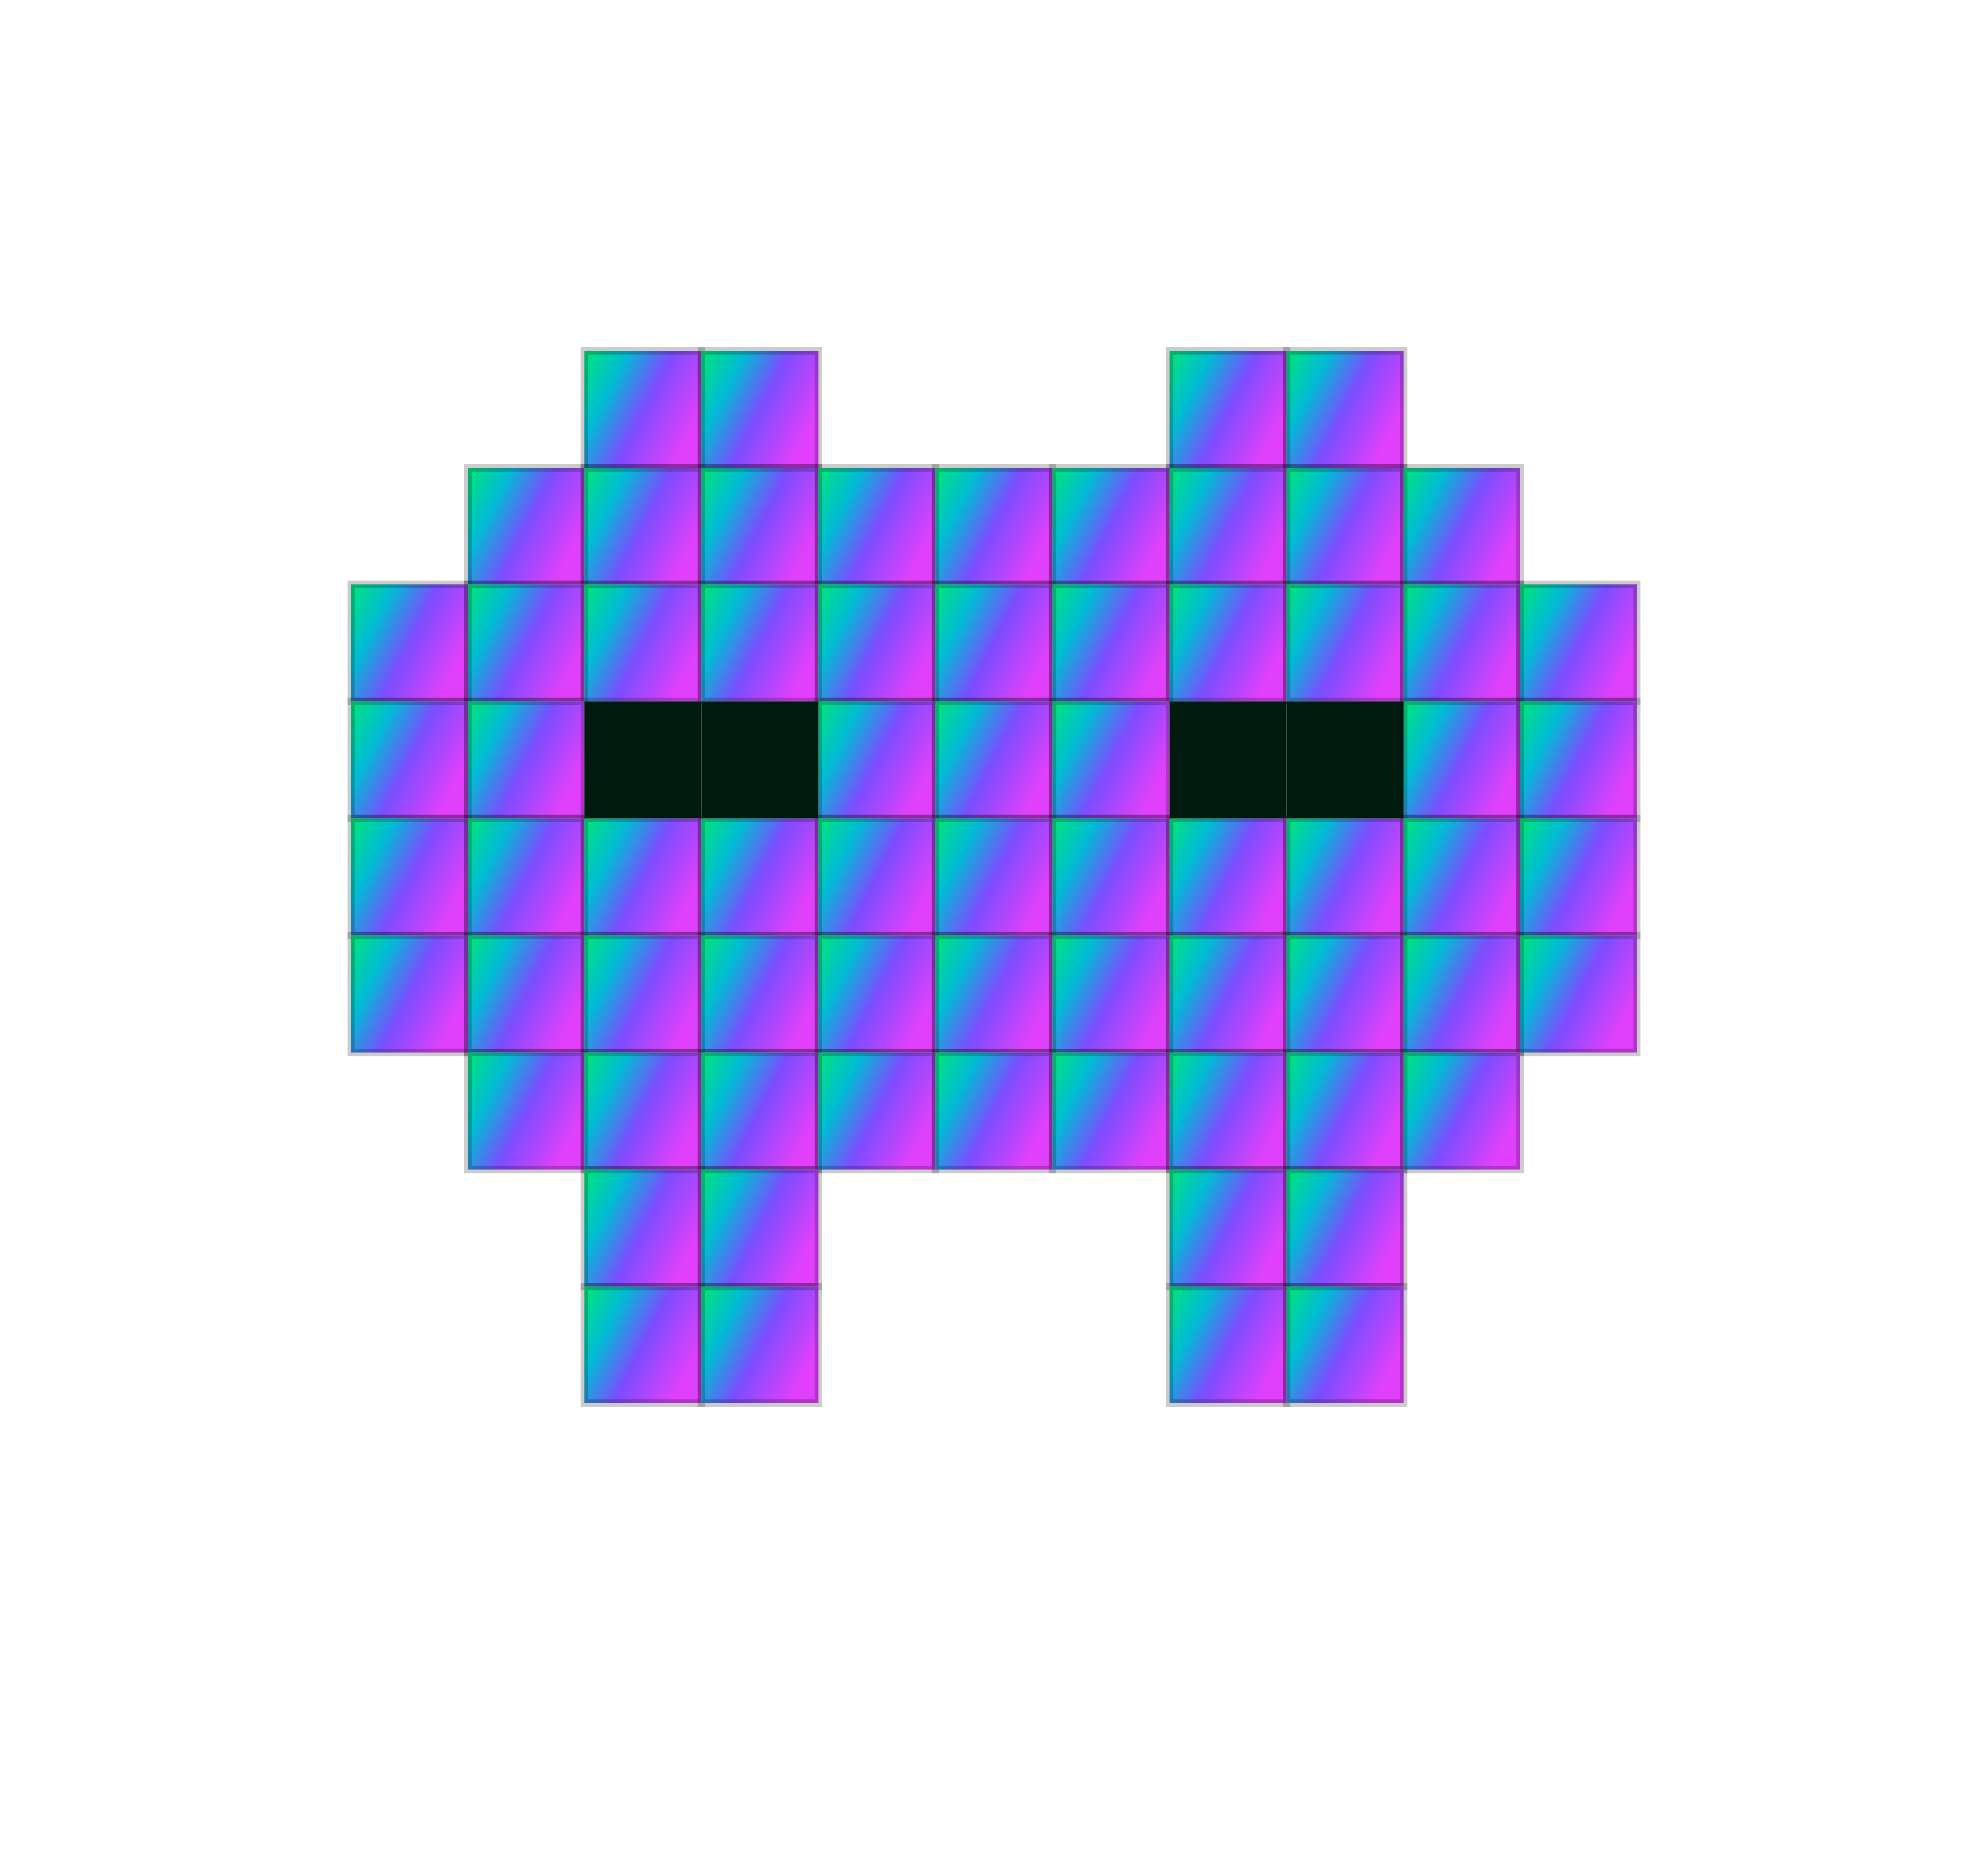
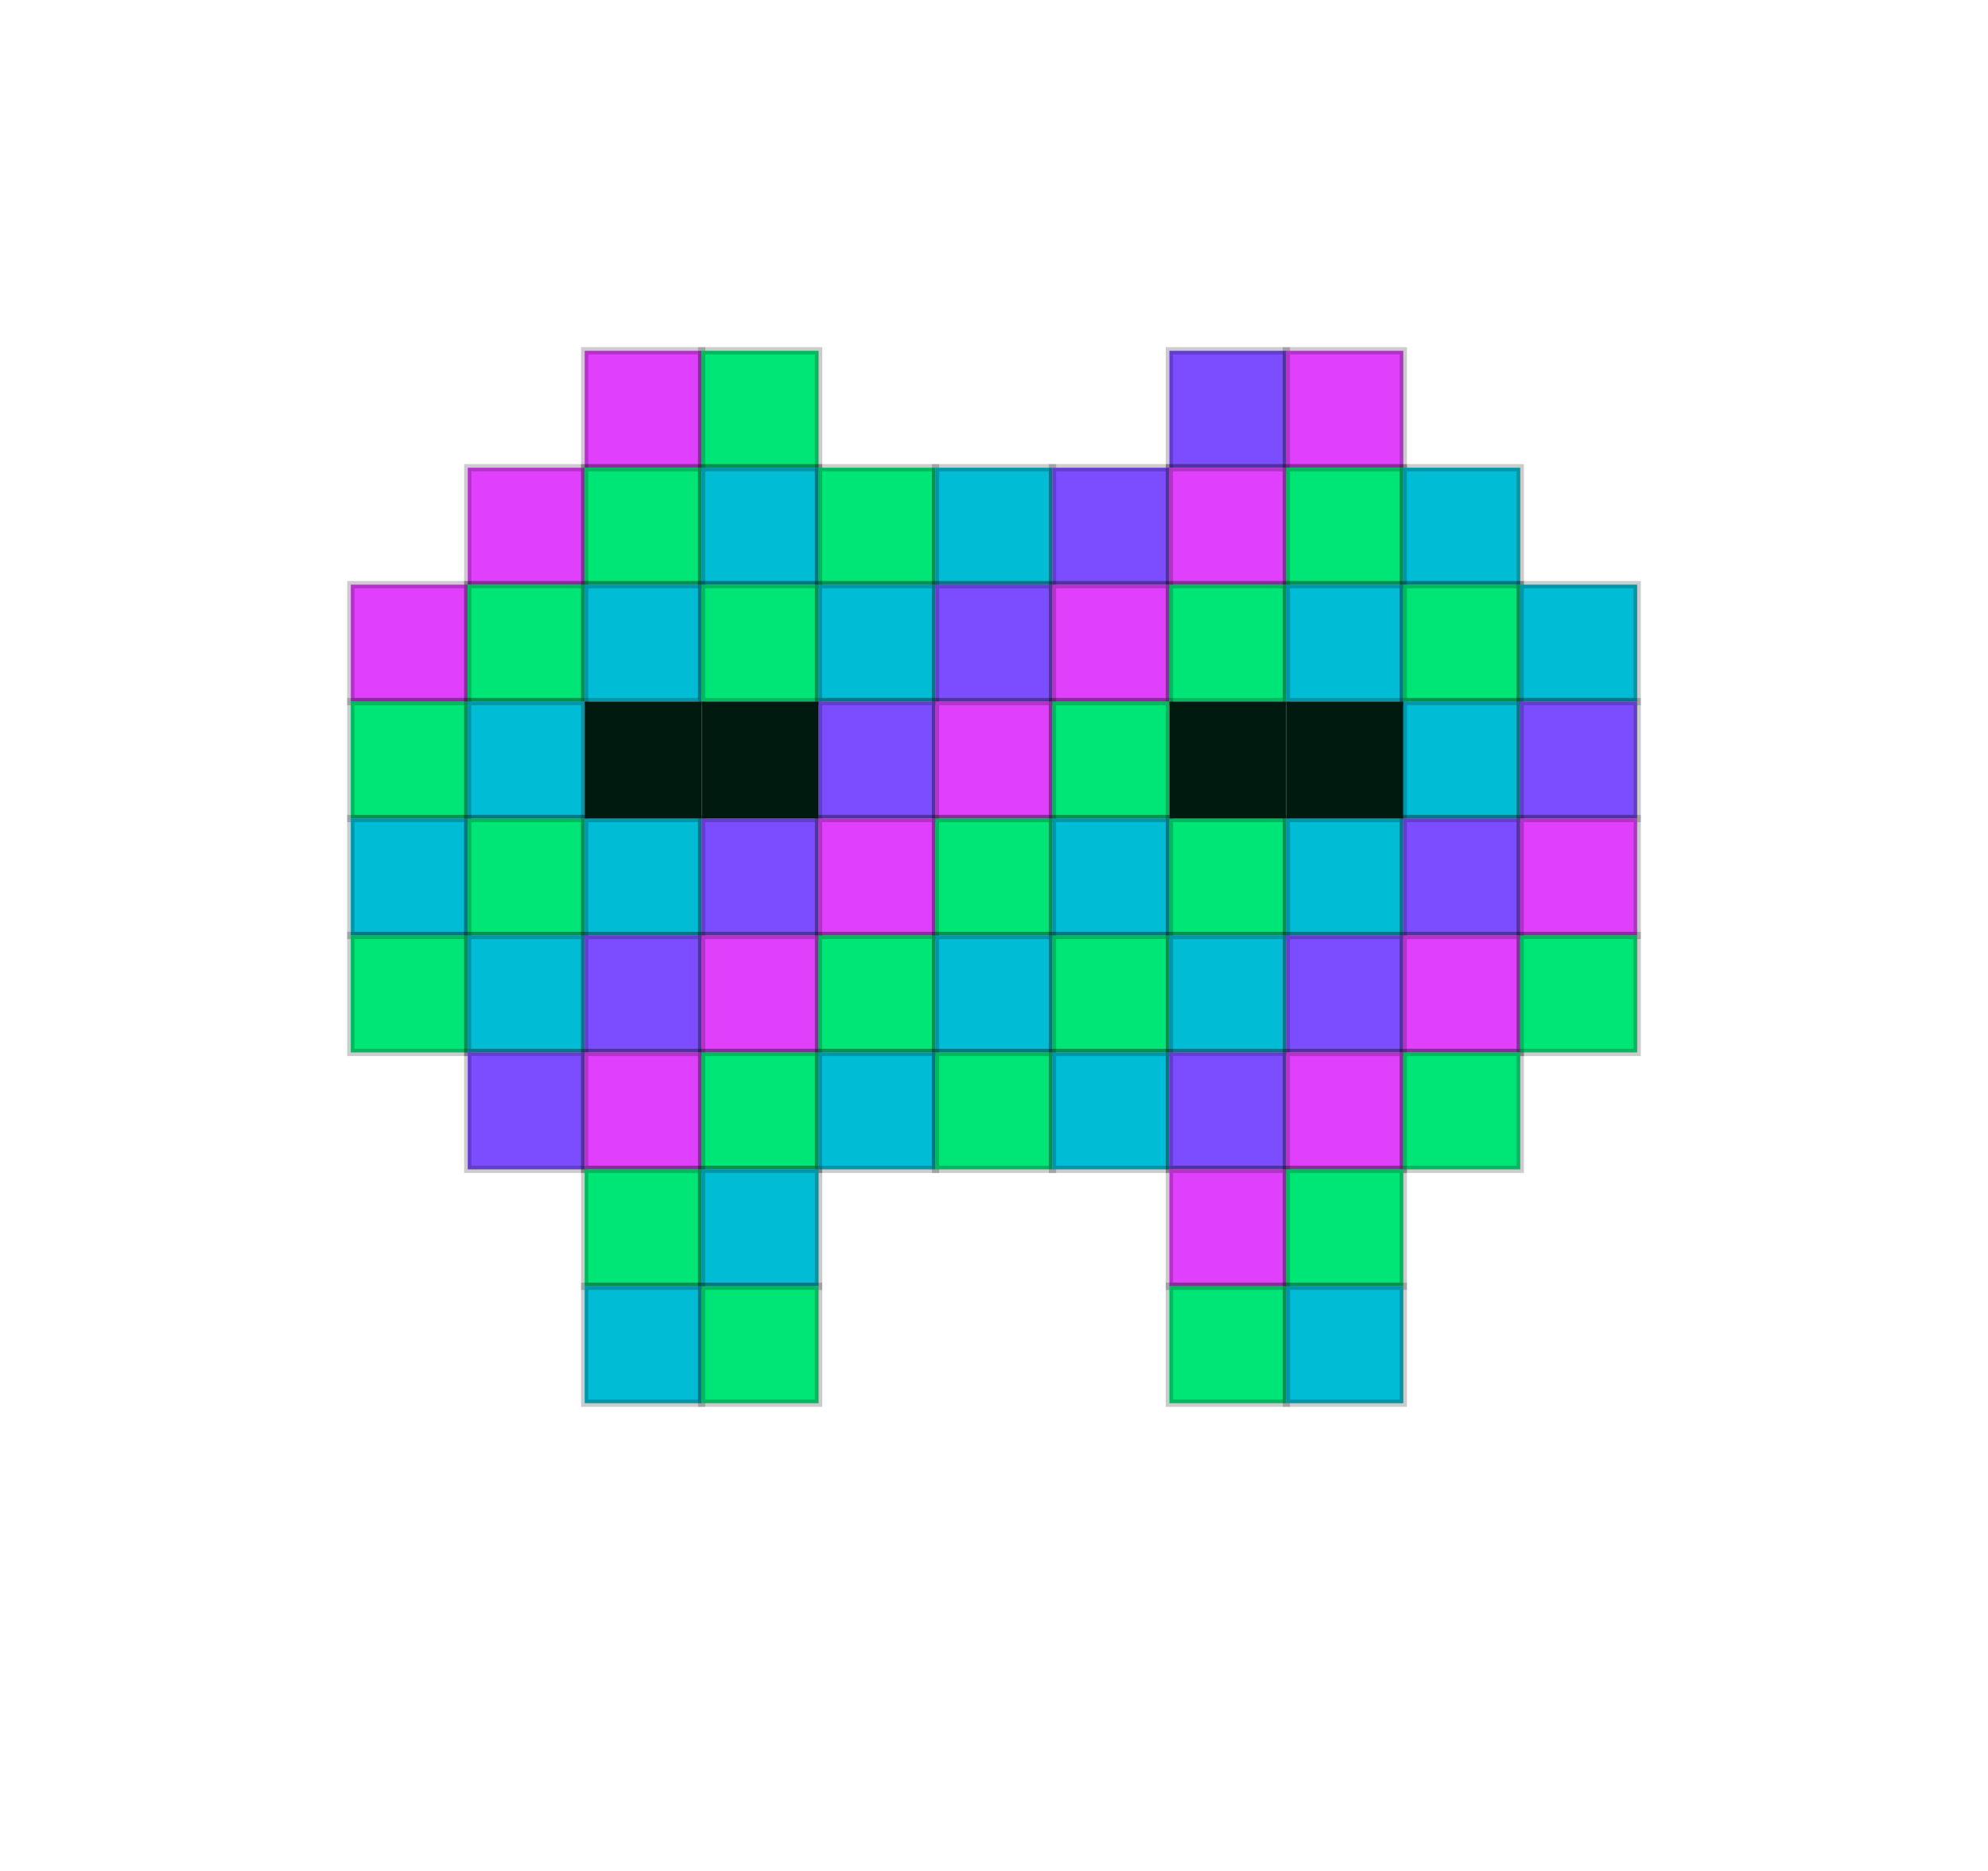
<svg xmlns="http://www.w3.org/2000/svg" viewBox="0 0 136 128" width="136" height="128">
-   <defs>
-     <linearGradient id="ar" x1="0" y1="0" x2="1" y2="0.5">
-       <stop offset="0%" stop-color="#00e676">
-         <animate attributeName="stop-color" values="#00e676;#00bcd4;#7c4dff;#00e676" dur="3s" repeatCount="indefinite" />
-       </stop>
-       <stop offset="30%" stop-color="#00bcd4">
-         <animate attributeName="stop-color" values="#00bcd4;#7c4dff;#e040fb;#00bcd4" dur="3s" repeatCount="indefinite" />
-       </stop>
-       <stop offset="60%" stop-color="#7c4dff">
-         <animate attributeName="stop-color" values="#7c4dff;#e040fb;#00e676;#7c4dff" dur="3s" repeatCount="indefinite" />
-       </stop>
-       <stop offset="100%" stop-color="#e040fb">
-         <animate attributeName="stop-color" values="#e040fb;#00e676;#00bcd4;#e040fb" dur="3s" repeatCount="indefinite" />
-       </stop>
-     </linearGradient>
-   </defs>
  <g transform="translate(68,56)">
    <g id="mascot">
      <animateTransform attributeName="transform" type="scale" values="1;1.015;1" dur="3s" repeatCount="indefinite" />
      <g transform="translate(-68,-56)">
        <g id="body">
-           <rect x="40" y="24" width="8" height="8" fill="url(#ar)" stroke="#000" stroke-opacity="0.2" stroke-width="0.5" />
-           <rect x="48" y="24" width="8" height="8" fill="url(#ar)" stroke="#000" stroke-opacity="0.2" stroke-width="0.5" />
-           <rect x="80" y="24" width="8" height="8" fill="url(#ar)" stroke="#000" stroke-opacity="0.2" stroke-width="0.5" />
-           <rect x="88" y="24" width="8" height="8" fill="url(#ar)" stroke="#000" stroke-opacity="0.2" stroke-width="0.5" />
-           <rect x="32" y="32" width="8" height="8" fill="url(#ar)" stroke="#000" stroke-opacity="0.2" stroke-width="0.5" />
-           <rect x="40" y="32" width="8" height="8" fill="url(#ar)" stroke="#000" stroke-opacity="0.2" stroke-width="0.5" />
-           <rect x="48" y="32" width="8" height="8" fill="url(#ar)" stroke="#000" stroke-opacity="0.2" stroke-width="0.5" />
-           <rect x="56" y="32" width="8" height="8" fill="url(#ar)" stroke="#000" stroke-opacity="0.2" stroke-width="0.5" />
-           <rect x="64" y="32" width="8" height="8" fill="url(#ar)" stroke="#000" stroke-opacity="0.2" stroke-width="0.5" />
-           <rect x="72" y="32" width="8" height="8" fill="url(#ar)" stroke="#000" stroke-opacity="0.2" stroke-width="0.5" />
-           <rect x="80" y="32" width="8" height="8" fill="url(#ar)" stroke="#000" stroke-opacity="0.2" stroke-width="0.5" />
-           <rect x="88" y="32" width="8" height="8" fill="url(#ar)" stroke="#000" stroke-opacity="0.2" stroke-width="0.5" />
-           <rect x="96" y="32" width="8" height="8" fill="url(#ar)" stroke="#000" stroke-opacity="0.2" stroke-width="0.5" />
-           <rect x="24" y="40" width="8" height="8" fill="url(#ar)" stroke="#000" stroke-opacity="0.2" stroke-width="0.5" />
-           <rect x="32" y="40" width="8" height="8" fill="url(#ar)" stroke="#000" stroke-opacity="0.2" stroke-width="0.5" />
-           <rect x="40" y="40" width="8" height="8" fill="url(#ar)" stroke="#000" stroke-opacity="0.2" stroke-width="0.5" />
-           <rect x="48" y="40" width="8" height="8" fill="url(#ar)" stroke="#000" stroke-opacity="0.2" stroke-width="0.5" />
-           <rect x="56" y="40" width="8" height="8" fill="url(#ar)" stroke="#000" stroke-opacity="0.2" stroke-width="0.5" />
-           <rect x="64" y="40" width="8" height="8" fill="url(#ar)" stroke="#000" stroke-opacity="0.2" stroke-width="0.5" />
-           <rect x="72" y="40" width="8" height="8" fill="url(#ar)" stroke="#000" stroke-opacity="0.2" stroke-width="0.5" />
-           <rect x="80" y="40" width="8" height="8" fill="url(#ar)" stroke="#000" stroke-opacity="0.2" stroke-width="0.5" />
-           <rect x="88" y="40" width="8" height="8" fill="url(#ar)" stroke="#000" stroke-opacity="0.2" stroke-width="0.5" />
-           <rect x="96" y="40" width="8" height="8" fill="url(#ar)" stroke="#000" stroke-opacity="0.2" stroke-width="0.5" />
-           <rect x="104" y="40" width="8" height="8" fill="url(#ar)" stroke="#000" stroke-opacity="0.2" stroke-width="0.5" />
-           <rect x="24" y="48" width="8" height="8" fill="url(#ar)" stroke="#000" stroke-opacity="0.2" stroke-width="0.5" />
-           <rect x="32" y="48" width="8" height="8" fill="url(#ar)" stroke="#000" stroke-opacity="0.2" stroke-width="0.5" />
-           <rect x="56" y="48" width="8" height="8" fill="url(#ar)" stroke="#000" stroke-opacity="0.2" stroke-width="0.5" />
-           <rect x="64" y="48" width="8" height="8" fill="url(#ar)" stroke="#000" stroke-opacity="0.2" stroke-width="0.5" />
-           <rect x="72" y="48" width="8" height="8" fill="url(#ar)" stroke="#000" stroke-opacity="0.2" stroke-width="0.5" />
-           <rect x="96" y="48" width="8" height="8" fill="url(#ar)" stroke="#000" stroke-opacity="0.2" stroke-width="0.5" />
-           <rect x="104" y="48" width="8" height="8" fill="url(#ar)" stroke="#000" stroke-opacity="0.2" stroke-width="0.5" />
-           <rect x="24" y="56" width="8" height="8" fill="url(#ar)" stroke="#000" stroke-opacity="0.2" stroke-width="0.5" />
-           <rect x="32" y="56" width="8" height="8" fill="url(#ar)" stroke="#000" stroke-opacity="0.2" stroke-width="0.5" />
-           <rect x="40" y="56" width="8" height="8" fill="url(#ar)" stroke="#000" stroke-opacity="0.2" stroke-width="0.5" />
-           <rect x="48" y="56" width="8" height="8" fill="url(#ar)" stroke="#000" stroke-opacity="0.2" stroke-width="0.5" />
-           <rect x="56" y="56" width="8" height="8" fill="url(#ar)" stroke="#000" stroke-opacity="0.2" stroke-width="0.5" />
-           <rect x="64" y="56" width="8" height="8" fill="url(#ar)" stroke="#000" stroke-opacity="0.2" stroke-width="0.5" />
-           <rect x="72" y="56" width="8" height="8" fill="url(#ar)" stroke="#000" stroke-opacity="0.2" stroke-width="0.5" />
-           <rect x="80" y="56" width="8" height="8" fill="url(#ar)" stroke="#000" stroke-opacity="0.2" stroke-width="0.5" />
-           <rect x="88" y="56" width="8" height="8" fill="url(#ar)" stroke="#000" stroke-opacity="0.2" stroke-width="0.5" />
-           <rect x="96" y="56" width="8" height="8" fill="url(#ar)" stroke="#000" stroke-opacity="0.2" stroke-width="0.5" />
-           <rect x="104" y="56" width="8" height="8" fill="url(#ar)" stroke="#000" stroke-opacity="0.2" stroke-width="0.5" />
-           <rect x="24" y="64" width="8" height="8" fill="url(#ar)" stroke="#000" stroke-opacity="0.2" stroke-width="0.5" />
-           <rect x="32" y="64" width="8" height="8" fill="url(#ar)" stroke="#000" stroke-opacity="0.2" stroke-width="0.5" />
-           <rect x="40" y="64" width="8" height="8" fill="url(#ar)" stroke="#000" stroke-opacity="0.2" stroke-width="0.5" />
-           <rect x="48" y="64" width="8" height="8" fill="url(#ar)" stroke="#000" stroke-opacity="0.2" stroke-width="0.5" />
-           <rect x="56" y="64" width="8" height="8" fill="url(#ar)" stroke="#000" stroke-opacity="0.2" stroke-width="0.5" />
-           <rect x="64" y="64" width="8" height="8" fill="url(#ar)" stroke="#000" stroke-opacity="0.2" stroke-width="0.5" />
-           <rect x="72" y="64" width="8" height="8" fill="url(#ar)" stroke="#000" stroke-opacity="0.2" stroke-width="0.5" />
-           <rect x="80" y="64" width="8" height="8" fill="url(#ar)" stroke="#000" stroke-opacity="0.2" stroke-width="0.5" />
-           <rect x="88" y="64" width="8" height="8" fill="url(#ar)" stroke="#000" stroke-opacity="0.2" stroke-width="0.5" />
-           <rect x="96" y="64" width="8" height="8" fill="url(#ar)" stroke="#000" stroke-opacity="0.2" stroke-width="0.5" />
-           <rect x="104" y="64" width="8" height="8" fill="url(#ar)" stroke="#000" stroke-opacity="0.2" stroke-width="0.5" />
-           <rect x="32" y="72" width="8" height="8" fill="url(#ar)" stroke="#000" stroke-opacity="0.2" stroke-width="0.5" />
-           <rect x="40" y="72" width="8" height="8" fill="url(#ar)" stroke="#000" stroke-opacity="0.2" stroke-width="0.5" />
-           <rect x="48" y="72" width="8" height="8" fill="url(#ar)" stroke="#000" stroke-opacity="0.2" stroke-width="0.5" />
-           <rect x="56" y="72" width="8" height="8" fill="url(#ar)" stroke="#000" stroke-opacity="0.2" stroke-width="0.5" />
-           <rect x="64" y="72" width="8" height="8" fill="url(#ar)" stroke="#000" stroke-opacity="0.2" stroke-width="0.5" />
-           <rect x="72" y="72" width="8" height="8" fill="url(#ar)" stroke="#000" stroke-opacity="0.2" stroke-width="0.5" />
-           <rect x="80" y="72" width="8" height="8" fill="url(#ar)" stroke="#000" stroke-opacity="0.2" stroke-width="0.5" />
-           <rect x="88" y="72" width="8" height="8" fill="url(#ar)" stroke="#000" stroke-opacity="0.2" stroke-width="0.5" />
-           <rect x="96" y="72" width="8" height="8" fill="url(#ar)" stroke="#000" stroke-opacity="0.2" stroke-width="0.5" />
-           <rect x="40" y="80" width="8" height="8" fill="url(#ar)" stroke="#000" stroke-opacity="0.2" stroke-width="0.5" />
-           <rect x="48" y="80" width="8" height="8" fill="url(#ar)" stroke="#000" stroke-opacity="0.2" stroke-width="0.5" />
-           <rect x="80" y="80" width="8" height="8" fill="url(#ar)" stroke="#000" stroke-opacity="0.2" stroke-width="0.5" />
-           <rect x="88" y="80" width="8" height="8" fill="url(#ar)" stroke="#000" stroke-opacity="0.2" stroke-width="0.5" />
-           <rect x="40" y="88" width="8" height="8" fill="url(#ar)" stroke="#000" stroke-opacity="0.2" stroke-width="0.5" />
-           <rect x="48" y="88" width="8" height="8" fill="url(#ar)" stroke="#000" stroke-opacity="0.2" stroke-width="0.5" />
-           <rect x="80" y="88" width="8" height="8" fill="url(#ar)" stroke="#000" stroke-opacity="0.2" stroke-width="0.5" />
-           <rect x="88" y="88" width="8" height="8" fill="url(#ar)" stroke="#000" stroke-opacity="0.2" stroke-width="0.5" />
+           <rect x="40" y="24" width="8" height="8" fill="#e040fb" stroke="#000" stroke-opacity="0.2" stroke-width="0.5">
+             <animate attributeName="fill" values="#e040fb;#00e676;#00bcd4;#00e676;#00bcd4;#7c4dff;#e040fb" dur="3s" begin="0.15s" repeatCount="indefinite" />
+           </rect>
+           <rect x="48" y="24" width="8" height="8" fill="#00e676" stroke="#000" stroke-opacity="0.2" stroke-width="0.5">
+             <animate attributeName="fill" values="#00e676;#00bcd4;#00e676;#00bcd4;#7c4dff;#e040fb;#00e676" dur="3s" begin="0.20s" repeatCount="indefinite" />
+           </rect>
+           <rect x="80" y="24" width="8" height="8" fill="#7c4dff" stroke="#000" stroke-opacity="0.2" stroke-width="0.5">
+             <animate attributeName="fill" values="#7c4dff;#e040fb;#00e676;#00bcd4;#00e676;#00bcd4;#7c4dff" dur="3s" begin="0.40s" repeatCount="indefinite" />
+           </rect>
+           <rect x="88" y="24" width="8" height="8" fill="#e040fb" stroke="#000" stroke-opacity="0.2" stroke-width="0.5">
+             <animate attributeName="fill" values="#e040fb;#00e676;#00bcd4;#00e676;#00bcd4;#7c4dff;#e040fb" dur="3s" begin="0.45s" repeatCount="indefinite" />
+           </rect>
+           <rect x="32" y="32" width="8" height="8" fill="#e040fb" stroke="#000" stroke-opacity="0.2" stroke-width="0.5">
+             <animate attributeName="fill" values="#e040fb;#00e676;#00bcd4;#00e676;#00bcd4;#7c4dff;#e040fb" dur="3s" begin="0.15s" repeatCount="indefinite" />
+           </rect>
+           <rect x="40" y="32" width="8" height="8" fill="#00e676" stroke="#000" stroke-opacity="0.2" stroke-width="0.5">
+             <animate attributeName="fill" values="#00e676;#00bcd4;#00e676;#00bcd4;#7c4dff;#e040fb;#00e676" dur="3s" begin="0.20s" repeatCount="indefinite" />
+           </rect>
+           <rect x="48" y="32" width="8" height="8" fill="#00bcd4" stroke="#000" stroke-opacity="0.2" stroke-width="0.5">
+             <animate attributeName="fill" values="#00bcd4;#00e676;#00bcd4;#7c4dff;#e040fb;#00e676;#00bcd4" dur="3s" begin="0.25s" repeatCount="indefinite" />
+           </rect>
+           <rect x="56" y="32" width="8" height="8" fill="#00e676" stroke="#000" stroke-opacity="0.2" stroke-width="0.5">
+             <animate attributeName="fill" values="#00e676;#00bcd4;#7c4dff;#e040fb;#00e676;#00bcd4;#00e676" dur="3s" begin="0.30s" repeatCount="indefinite" />
+           </rect>
+           <rect x="64" y="32" width="8" height="8" fill="#00bcd4" stroke="#000" stroke-opacity="0.2" stroke-width="0.5">
+             <animate attributeName="fill" values="#00bcd4;#7c4dff;#e040fb;#00e676;#00bcd4;#00e676;#00bcd4" dur="3s" begin="0.35s" repeatCount="indefinite" />
+           </rect>
+           <rect x="72" y="32" width="8" height="8" fill="#7c4dff" stroke="#000" stroke-opacity="0.2" stroke-width="0.5">
+             <animate attributeName="fill" values="#7c4dff;#e040fb;#00e676;#00bcd4;#00e676;#00bcd4;#7c4dff" dur="3s" begin="0.40s" repeatCount="indefinite" />
+           </rect>
+           <rect x="80" y="32" width="8" height="8" fill="#e040fb" stroke="#000" stroke-opacity="0.2" stroke-width="0.5">
+             <animate attributeName="fill" values="#e040fb;#00e676;#00bcd4;#00e676;#00bcd4;#7c4dff;#e040fb" dur="3s" begin="0.45s" repeatCount="indefinite" />
+           </rect>
+           <rect x="88" y="32" width="8" height="8" fill="#00e676" stroke="#000" stroke-opacity="0.2" stroke-width="0.5">
+             <animate attributeName="fill" values="#00e676;#00bcd4;#00e676;#00bcd4;#7c4dff;#e040fb;#00e676" dur="3s" begin="0.50s" repeatCount="indefinite" />
+           </rect>
+           <rect x="96" y="32" width="8" height="8" fill="#00bcd4" stroke="#000" stroke-opacity="0.2" stroke-width="0.5">
+             <animate attributeName="fill" values="#00bcd4;#00e676;#00bcd4;#7c4dff;#e040fb;#00e676;#00bcd4" dur="3s" begin="0.55s" repeatCount="indefinite" />
+           </rect>
+           <rect x="24" y="40" width="8" height="8" fill="#e040fb" stroke="#000" stroke-opacity="0.2" stroke-width="0.5">
+             <animate attributeName="fill" values="#e040fb;#00e676;#00bcd4;#00e676;#00bcd4;#7c4dff;#e040fb" dur="3s" begin="0.15s" repeatCount="indefinite" />
+           </rect>
+           <rect x="32" y="40" width="8" height="8" fill="#00e676" stroke="#000" stroke-opacity="0.2" stroke-width="0.5">
+             <animate attributeName="fill" values="#00e676;#00bcd4;#00e676;#00bcd4;#7c4dff;#e040fb;#00e676" dur="3s" begin="0.20s" repeatCount="indefinite" />
+           </rect>
+           <rect x="40" y="40" width="8" height="8" fill="#00bcd4" stroke="#000" stroke-opacity="0.2" stroke-width="0.5">
+             <animate attributeName="fill" values="#00bcd4;#00e676;#00bcd4;#7c4dff;#e040fb;#00e676;#00bcd4" dur="3s" begin="0.25s" repeatCount="indefinite" />
+           </rect>
+           <rect x="48" y="40" width="8" height="8" fill="#00e676" stroke="#000" stroke-opacity="0.2" stroke-width="0.5">
+             <animate attributeName="fill" values="#00e676;#00bcd4;#7c4dff;#e040fb;#00e676;#00bcd4;#00e676" dur="3s" begin="0.30s" repeatCount="indefinite" />
+           </rect>
+           <rect x="56" y="40" width="8" height="8" fill="#00bcd4" stroke="#000" stroke-opacity="0.2" stroke-width="0.5">
+             <animate attributeName="fill" values="#00bcd4;#7c4dff;#e040fb;#00e676;#00bcd4;#00e676;#00bcd4" dur="3s" begin="0.35s" repeatCount="indefinite" />
+           </rect>
+           <rect x="64" y="40" width="8" height="8" fill="#7c4dff" stroke="#000" stroke-opacity="0.2" stroke-width="0.5">
+             <animate attributeName="fill" values="#7c4dff;#e040fb;#00e676;#00bcd4;#00e676;#00bcd4;#7c4dff" dur="3s" begin="0.40s" repeatCount="indefinite" />
+           </rect>
+           <rect x="72" y="40" width="8" height="8" fill="#e040fb" stroke="#000" stroke-opacity="0.2" stroke-width="0.5">
+             <animate attributeName="fill" values="#e040fb;#00e676;#00bcd4;#00e676;#00bcd4;#7c4dff;#e040fb" dur="3s" begin="0.45s" repeatCount="indefinite" />
+           </rect>
+           <rect x="80" y="40" width="8" height="8" fill="#00e676" stroke="#000" stroke-opacity="0.2" stroke-width="0.5">
+             <animate attributeName="fill" values="#00e676;#00bcd4;#00e676;#00bcd4;#7c4dff;#e040fb;#00e676" dur="3s" begin="0.50s" repeatCount="indefinite" />
+           </rect>
+           <rect x="88" y="40" width="8" height="8" fill="#00bcd4" stroke="#000" stroke-opacity="0.2" stroke-width="0.5">
+             <animate attributeName="fill" values="#00bcd4;#00e676;#00bcd4;#7c4dff;#e040fb;#00e676;#00bcd4" dur="3s" begin="0.55s" repeatCount="indefinite" />
+           </rect>
+           <rect x="96" y="40" width="8" height="8" fill="#00e676" stroke="#000" stroke-opacity="0.2" stroke-width="0.5">
+             <animate attributeName="fill" values="#00e676;#00bcd4;#7c4dff;#e040fb;#00e676;#00bcd4;#00e676" dur="3s" begin="0.60s" repeatCount="indefinite" />
+           </rect>
+           <rect x="104" y="40" width="8" height="8" fill="#00bcd4" stroke="#000" stroke-opacity="0.2" stroke-width="0.5">
+             <animate attributeName="fill" values="#00bcd4;#7c4dff;#e040fb;#00e676;#00bcd4;#00e676;#00bcd4" dur="3s" begin="0.65s" repeatCount="indefinite" />
+           </rect>
+           <rect x="24" y="48" width="8" height="8" fill="#00e676" stroke="#000" stroke-opacity="0.2" stroke-width="0.5">
+             <animate attributeName="fill" values="#00e676;#00bcd4;#00e676;#00bcd4;#7c4dff;#e040fb;#00e676" dur="3s" begin="0.20s" repeatCount="indefinite" />
+           </rect>
+           <rect x="32" y="48" width="8" height="8" fill="#00bcd4" stroke="#000" stroke-opacity="0.2" stroke-width="0.5">
+             <animate attributeName="fill" values="#00bcd4;#00e676;#00bcd4;#7c4dff;#e040fb;#00e676;#00bcd4" dur="3s" begin="0.25s" repeatCount="indefinite" />
+           </rect>
+           <rect x="56" y="48" width="8" height="8" fill="#7c4dff" stroke="#000" stroke-opacity="0.2" stroke-width="0.5">
+             <animate attributeName="fill" values="#7c4dff;#e040fb;#00e676;#00bcd4;#00e676;#00bcd4;#7c4dff" dur="3s" begin="0.40s" repeatCount="indefinite" />
+           </rect>
+           <rect x="64" y="48" width="8" height="8" fill="#e040fb" stroke="#000" stroke-opacity="0.2" stroke-width="0.5">
+             <animate attributeName="fill" values="#e040fb;#00e676;#00bcd4;#00e676;#00bcd4;#7c4dff;#e040fb" dur="3s" begin="0.45s" repeatCount="indefinite" />
+           </rect>
+           <rect x="72" y="48" width="8" height="8" fill="#00e676" stroke="#000" stroke-opacity="0.2" stroke-width="0.5">
+             <animate attributeName="fill" values="#00e676;#00bcd4;#00e676;#00bcd4;#7c4dff;#e040fb;#00e676" dur="3s" begin="0.50s" repeatCount="indefinite" />
+           </rect>
+           <rect x="96" y="48" width="8" height="8" fill="#00bcd4" stroke="#000" stroke-opacity="0.2" stroke-width="0.5">
+             <animate attributeName="fill" values="#00bcd4;#7c4dff;#e040fb;#00e676;#00bcd4;#00e676;#00bcd4" dur="3s" begin="0.65s" repeatCount="indefinite" />
+           </rect>
+           <rect x="104" y="48" width="8" height="8" fill="#7c4dff" stroke="#000" stroke-opacity="0.2" stroke-width="0.5">
+             <animate attributeName="fill" values="#7c4dff;#e040fb;#00e676;#00bcd4;#00e676;#00bcd4;#7c4dff" dur="3s" begin="0.70s" repeatCount="indefinite" />
+           </rect>
+           <rect x="24" y="56" width="8" height="8" fill="#00bcd4" stroke="#000" stroke-opacity="0.2" stroke-width="0.5">
+             <animate attributeName="fill" values="#00bcd4;#00e676;#00bcd4;#7c4dff;#e040fb;#00e676;#00bcd4" dur="3s" begin="0.25s" repeatCount="indefinite" />
+           </rect>
+           <rect x="32" y="56" width="8" height="8" fill="#00e676" stroke="#000" stroke-opacity="0.2" stroke-width="0.5">
+             <animate attributeName="fill" values="#00e676;#00bcd4;#7c4dff;#e040fb;#00e676;#00bcd4;#00e676" dur="3s" begin="0.30s" repeatCount="indefinite" />
+           </rect>
+           <rect x="40" y="56" width="8" height="8" fill="#00bcd4" stroke="#000" stroke-opacity="0.2" stroke-width="0.5">
+             <animate attributeName="fill" values="#00bcd4;#7c4dff;#e040fb;#00e676;#00bcd4;#00e676;#00bcd4" dur="3s" begin="0.35s" repeatCount="indefinite" />
+           </rect>
+           <rect x="48" y="56" width="8" height="8" fill="#7c4dff" stroke="#000" stroke-opacity="0.2" stroke-width="0.5">
+             <animate attributeName="fill" values="#7c4dff;#e040fb;#00e676;#00bcd4;#00e676;#00bcd4;#7c4dff" dur="3s" begin="0.40s" repeatCount="indefinite" />
+           </rect>
+           <rect x="56" y="56" width="8" height="8" fill="#e040fb" stroke="#000" stroke-opacity="0.2" stroke-width="0.5">
+             <animate attributeName="fill" values="#e040fb;#00e676;#00bcd4;#00e676;#00bcd4;#7c4dff;#e040fb" dur="3s" begin="0.45s" repeatCount="indefinite" />
+           </rect>
+           <rect x="64" y="56" width="8" height="8" fill="#00e676" stroke="#000" stroke-opacity="0.2" stroke-width="0.5">
+             <animate attributeName="fill" values="#00e676;#00bcd4;#00e676;#00bcd4;#7c4dff;#e040fb;#00e676" dur="3s" begin="0.50s" repeatCount="indefinite" />
+           </rect>
+           <rect x="72" y="56" width="8" height="8" fill="#00bcd4" stroke="#000" stroke-opacity="0.2" stroke-width="0.5">
+             <animate attributeName="fill" values="#00bcd4;#00e676;#00bcd4;#7c4dff;#e040fb;#00e676;#00bcd4" dur="3s" begin="0.55s" repeatCount="indefinite" />
+           </rect>
+           <rect x="80" y="56" width="8" height="8" fill="#00e676" stroke="#000" stroke-opacity="0.2" stroke-width="0.5">
+             <animate attributeName="fill" values="#00e676;#00bcd4;#7c4dff;#e040fb;#00e676;#00bcd4;#00e676" dur="3s" begin="0.60s" repeatCount="indefinite" />
+           </rect>
+           <rect x="88" y="56" width="8" height="8" fill="#00bcd4" stroke="#000" stroke-opacity="0.2" stroke-width="0.5">
+             <animate attributeName="fill" values="#00bcd4;#7c4dff;#e040fb;#00e676;#00bcd4;#00e676;#00bcd4" dur="3s" begin="0.65s" repeatCount="indefinite" />
+           </rect>
+           <rect x="96" y="56" width="8" height="8" fill="#7c4dff" stroke="#000" stroke-opacity="0.2" stroke-width="0.5">
+             <animate attributeName="fill" values="#7c4dff;#e040fb;#00e676;#00bcd4;#00e676;#00bcd4;#7c4dff" dur="3s" begin="0.70s" repeatCount="indefinite" />
+           </rect>
+           <rect x="104" y="56" width="8" height="8" fill="#e040fb" stroke="#000" stroke-opacity="0.2" stroke-width="0.5">
+             <animate attributeName="fill" values="#e040fb;#00e676;#00bcd4;#00e676;#00bcd4;#7c4dff;#e040fb" dur="3s" begin="0.75s" repeatCount="indefinite" />
+           </rect>
+           <rect x="24" y="64" width="8" height="8" fill="#00e676" stroke="#000" stroke-opacity="0.2" stroke-width="0.5">
+             <animate attributeName="fill" values="#00e676;#00bcd4;#7c4dff;#e040fb;#00e676;#00bcd4;#00e676" dur="3s" begin="0.30s" repeatCount="indefinite" />
+           </rect>
+           <rect x="32" y="64" width="8" height="8" fill="#00bcd4" stroke="#000" stroke-opacity="0.2" stroke-width="0.5">
+             <animate attributeName="fill" values="#00bcd4;#7c4dff;#e040fb;#00e676;#00bcd4;#00e676;#00bcd4" dur="3s" begin="0.35s" repeatCount="indefinite" />
+           </rect>
+           <rect x="40" y="64" width="8" height="8" fill="#7c4dff" stroke="#000" stroke-opacity="0.2" stroke-width="0.5">
+             <animate attributeName="fill" values="#7c4dff;#e040fb;#00e676;#00bcd4;#00e676;#00bcd4;#7c4dff" dur="3s" begin="0.40s" repeatCount="indefinite" />
+           </rect>
+           <rect x="48" y="64" width="8" height="8" fill="#e040fb" stroke="#000" stroke-opacity="0.2" stroke-width="0.5">
+             <animate attributeName="fill" values="#e040fb;#00e676;#00bcd4;#00e676;#00bcd4;#7c4dff;#e040fb" dur="3s" begin="0.45s" repeatCount="indefinite" />
+           </rect>
+           <rect x="56" y="64" width="8" height="8" fill="#00e676" stroke="#000" stroke-opacity="0.2" stroke-width="0.5">
+             <animate attributeName="fill" values="#00e676;#00bcd4;#00e676;#00bcd4;#7c4dff;#e040fb;#00e676" dur="3s" begin="0.50s" repeatCount="indefinite" />
+           </rect>
+           <rect x="64" y="64" width="8" height="8" fill="#00bcd4" stroke="#000" stroke-opacity="0.2" stroke-width="0.5">
+             <animate attributeName="fill" values="#00bcd4;#00e676;#00bcd4;#7c4dff;#e040fb;#00e676;#00bcd4" dur="3s" begin="0.55s" repeatCount="indefinite" />
+           </rect>
+           <rect x="72" y="64" width="8" height="8" fill="#00e676" stroke="#000" stroke-opacity="0.2" stroke-width="0.5">
+             <animate attributeName="fill" values="#00e676;#00bcd4;#7c4dff;#e040fb;#00e676;#00bcd4;#00e676" dur="3s" begin="0.60s" repeatCount="indefinite" />
+           </rect>
+           <rect x="80" y="64" width="8" height="8" fill="#00bcd4" stroke="#000" stroke-opacity="0.2" stroke-width="0.5">
+             <animate attributeName="fill" values="#00bcd4;#7c4dff;#e040fb;#00e676;#00bcd4;#00e676;#00bcd4" dur="3s" begin="0.65s" repeatCount="indefinite" />
+           </rect>
+           <rect x="88" y="64" width="8" height="8" fill="#7c4dff" stroke="#000" stroke-opacity="0.2" stroke-width="0.5">
+             <animate attributeName="fill" values="#7c4dff;#e040fb;#00e676;#00bcd4;#00e676;#00bcd4;#7c4dff" dur="3s" begin="0.70s" repeatCount="indefinite" />
+           </rect>
+           <rect x="96" y="64" width="8" height="8" fill="#e040fb" stroke="#000" stroke-opacity="0.2" stroke-width="0.5">
+             <animate attributeName="fill" values="#e040fb;#00e676;#00bcd4;#00e676;#00bcd4;#7c4dff;#e040fb" dur="3s" begin="0.75s" repeatCount="indefinite" />
+           </rect>
+           <rect x="104" y="64" width="8" height="8" fill="#00e676" stroke="#000" stroke-opacity="0.2" stroke-width="0.5">
+             <animate attributeName="fill" values="#00e676;#00bcd4;#00e676;#00bcd4;#7c4dff;#e040fb;#00e676" dur="3s" begin="0.80s" repeatCount="indefinite" />
+           </rect>
+           <rect x="32" y="72" width="8" height="8" fill="#7c4dff" stroke="#000" stroke-opacity="0.2" stroke-width="0.5">
+             <animate attributeName="fill" values="#7c4dff;#e040fb;#00e676;#00bcd4;#00e676;#00bcd4;#7c4dff" dur="3s" begin="0.40s" repeatCount="indefinite" />
+           </rect>
+           <rect x="40" y="72" width="8" height="8" fill="#e040fb" stroke="#000" stroke-opacity="0.2" stroke-width="0.5">
+             <animate attributeName="fill" values="#e040fb;#00e676;#00bcd4;#00e676;#00bcd4;#7c4dff;#e040fb" dur="3s" begin="0.45s" repeatCount="indefinite" />
+           </rect>
+           <rect x="48" y="72" width="8" height="8" fill="#00e676" stroke="#000" stroke-opacity="0.2" stroke-width="0.5">
+             <animate attributeName="fill" values="#00e676;#00bcd4;#00e676;#00bcd4;#7c4dff;#e040fb;#00e676" dur="3s" begin="0.50s" repeatCount="indefinite" />
+           </rect>
+           <rect x="56" y="72" width="8" height="8" fill="#00bcd4" stroke="#000" stroke-opacity="0.2" stroke-width="0.5">
+             <animate attributeName="fill" values="#00bcd4;#00e676;#00bcd4;#7c4dff;#e040fb;#00e676;#00bcd4" dur="3s" begin="0.55s" repeatCount="indefinite" />
+           </rect>
+           <rect x="64" y="72" width="8" height="8" fill="#00e676" stroke="#000" stroke-opacity="0.2" stroke-width="0.5">
+             <animate attributeName="fill" values="#00e676;#00bcd4;#7c4dff;#e040fb;#00e676;#00bcd4;#00e676" dur="3s" begin="0.60s" repeatCount="indefinite" />
+           </rect>
+           <rect x="72" y="72" width="8" height="8" fill="#00bcd4" stroke="#000" stroke-opacity="0.2" stroke-width="0.5">
+             <animate attributeName="fill" values="#00bcd4;#7c4dff;#e040fb;#00e676;#00bcd4;#00e676;#00bcd4" dur="3s" begin="0.65s" repeatCount="indefinite" />
+           </rect>
+           <rect x="80" y="72" width="8" height="8" fill="#7c4dff" stroke="#000" stroke-opacity="0.2" stroke-width="0.5">
+             <animate attributeName="fill" values="#7c4dff;#e040fb;#00e676;#00bcd4;#00e676;#00bcd4;#7c4dff" dur="3s" begin="0.70s" repeatCount="indefinite" />
+           </rect>
+           <rect x="88" y="72" width="8" height="8" fill="#e040fb" stroke="#000" stroke-opacity="0.2" stroke-width="0.5">
+             <animate attributeName="fill" values="#e040fb;#00e676;#00bcd4;#00e676;#00bcd4;#7c4dff;#e040fb" dur="3s" begin="0.75s" repeatCount="indefinite" />
+           </rect>
+           <rect x="96" y="72" width="8" height="8" fill="#00e676" stroke="#000" stroke-opacity="0.2" stroke-width="0.5">
+             <animate attributeName="fill" values="#00e676;#00bcd4;#00e676;#00bcd4;#7c4dff;#e040fb;#00e676" dur="3s" begin="0.80s" repeatCount="indefinite" />
+           </rect>
+           <rect x="40" y="80" width="8" height="8" fill="#00e676" stroke="#000" stroke-opacity="0.2" stroke-width="0.5">
+             <animate attributeName="fill" values="#00e676;#00bcd4;#00e676;#00bcd4;#7c4dff;#e040fb;#00e676" dur="3s" begin="0.50s" repeatCount="indefinite" />
+           </rect>
+           <rect x="48" y="80" width="8" height="8" fill="#00bcd4" stroke="#000" stroke-opacity="0.2" stroke-width="0.5">
+             <animate attributeName="fill" values="#00bcd4;#00e676;#00bcd4;#7c4dff;#e040fb;#00e676;#00bcd4" dur="3s" begin="0.55s" repeatCount="indefinite" />
+           </rect>
+           <rect x="80" y="80" width="8" height="8" fill="#e040fb" stroke="#000" stroke-opacity="0.2" stroke-width="0.5">
+             <animate attributeName="fill" values="#e040fb;#00e676;#00bcd4;#00e676;#00bcd4;#7c4dff;#e040fb" dur="3s" begin="0.75s" repeatCount="indefinite" />
+           </rect>
+           <rect x="88" y="80" width="8" height="8" fill="#00e676" stroke="#000" stroke-opacity="0.2" stroke-width="0.5">
+             <animate attributeName="fill" values="#00e676;#00bcd4;#00e676;#00bcd4;#7c4dff;#e040fb;#00e676" dur="3s" begin="0.80s" repeatCount="indefinite" />
+           </rect>
+           <rect x="40" y="88" width="8" height="8" fill="#00bcd4" stroke="#000" stroke-opacity="0.2" stroke-width="0.5">
+             <animate attributeName="fill" values="#00bcd4;#00e676;#00bcd4;#7c4dff;#e040fb;#00e676;#00bcd4" dur="3s" begin="0.55s" repeatCount="indefinite" />
+           </rect>
+           <rect x="48" y="88" width="8" height="8" fill="#00e676" stroke="#000" stroke-opacity="0.2" stroke-width="0.5">
+             <animate attributeName="fill" values="#00e676;#00bcd4;#7c4dff;#e040fb;#00e676;#00bcd4;#00e676" dur="3s" begin="0.60s" repeatCount="indefinite" />
+           </rect>
+           <rect x="80" y="88" width="8" height="8" fill="#00e676" stroke="#000" stroke-opacity="0.2" stroke-width="0.5">
+             <animate attributeName="fill" values="#00e676;#00bcd4;#00e676;#00bcd4;#7c4dff;#e040fb;#00e676" dur="3s" begin="0.80s" repeatCount="indefinite" />
+           </rect>
+           <rect x="88" y="88" width="8" height="8" fill="#00bcd4" stroke="#000" stroke-opacity="0.2" stroke-width="0.5">
+             <animate attributeName="fill" values="#00bcd4;#00e676;#00bcd4;#7c4dff;#e040fb;#00e676;#00bcd4" dur="3s" begin="0.85s" repeatCount="indefinite" />
+           </rect>
        </g>
        <g id="eyes">
          <rect x="40" y="48" width="8" height="8" fill="#001a0f" />
          <rect x="48" y="48" width="8" height="8" fill="#001a0f" />
          <rect x="80" y="48" width="8" height="8" fill="#001a0f" />
          <rect x="88" y="48" width="8" height="8" fill="#001a0f" />
        </g>
      </g>
    </g>
  </g>
</svg>
